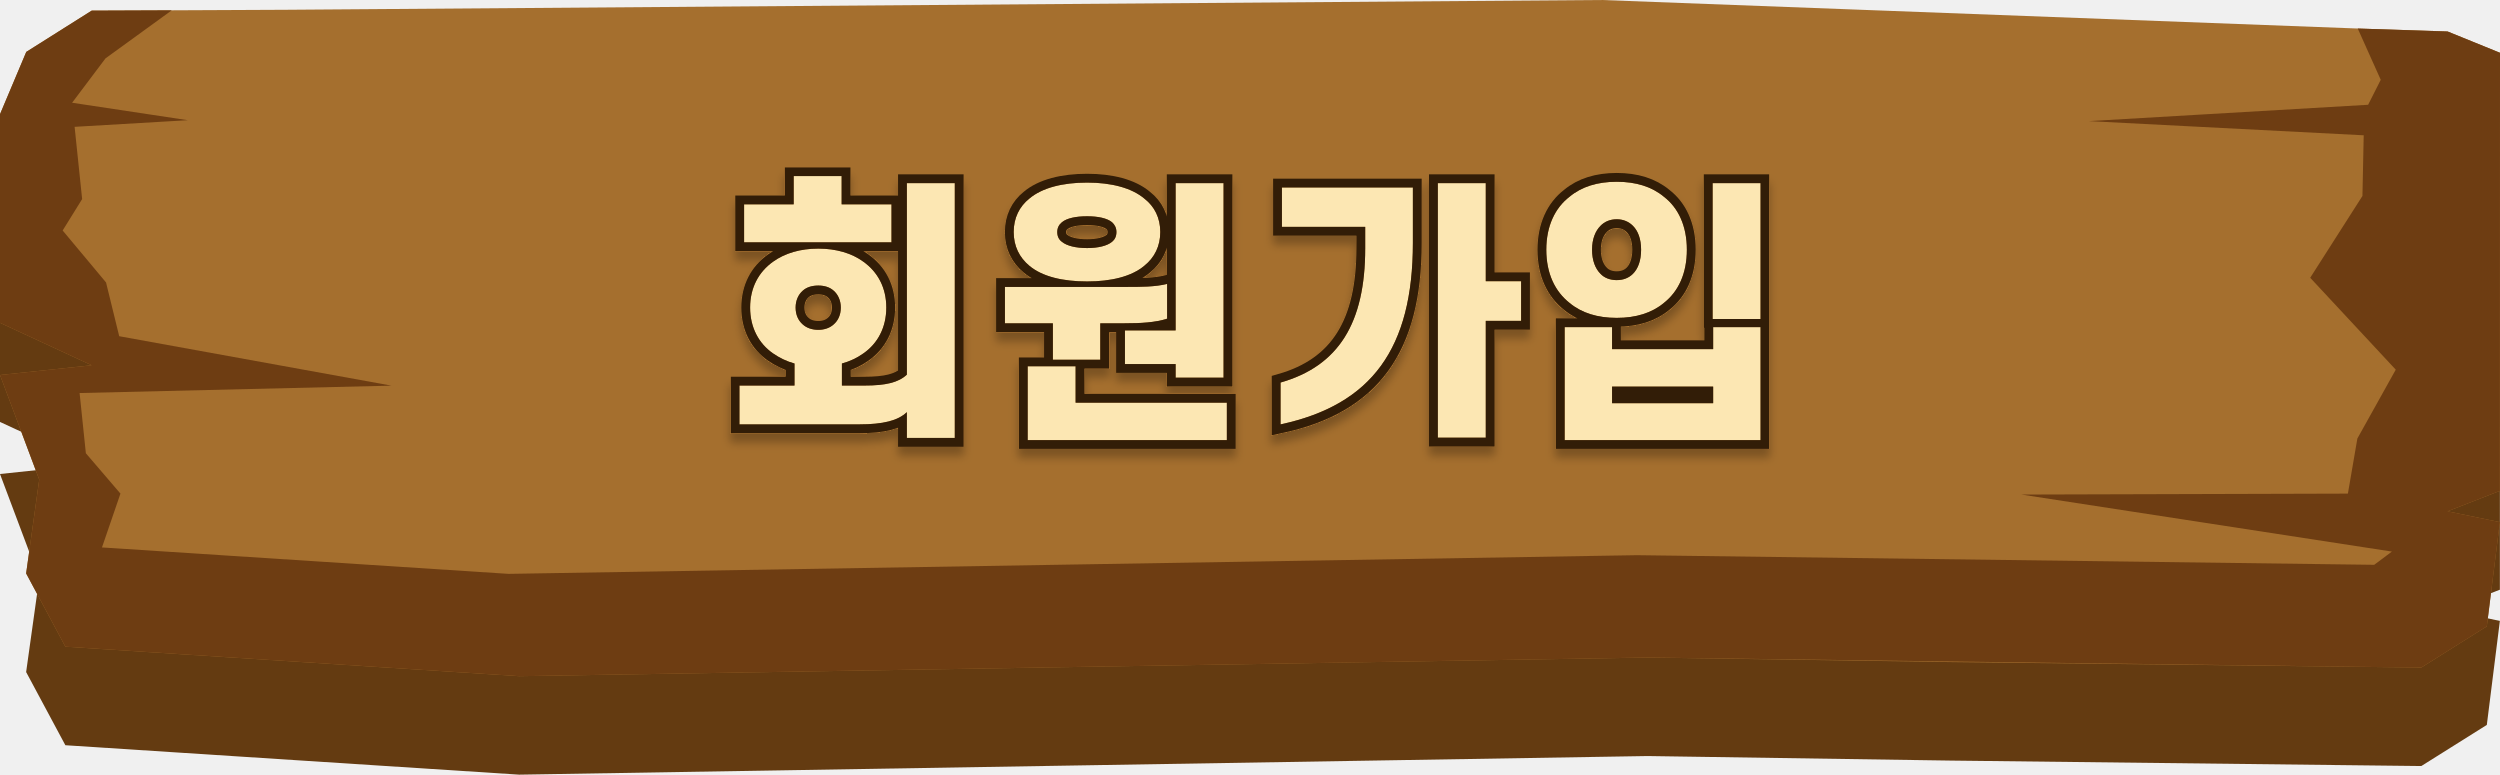
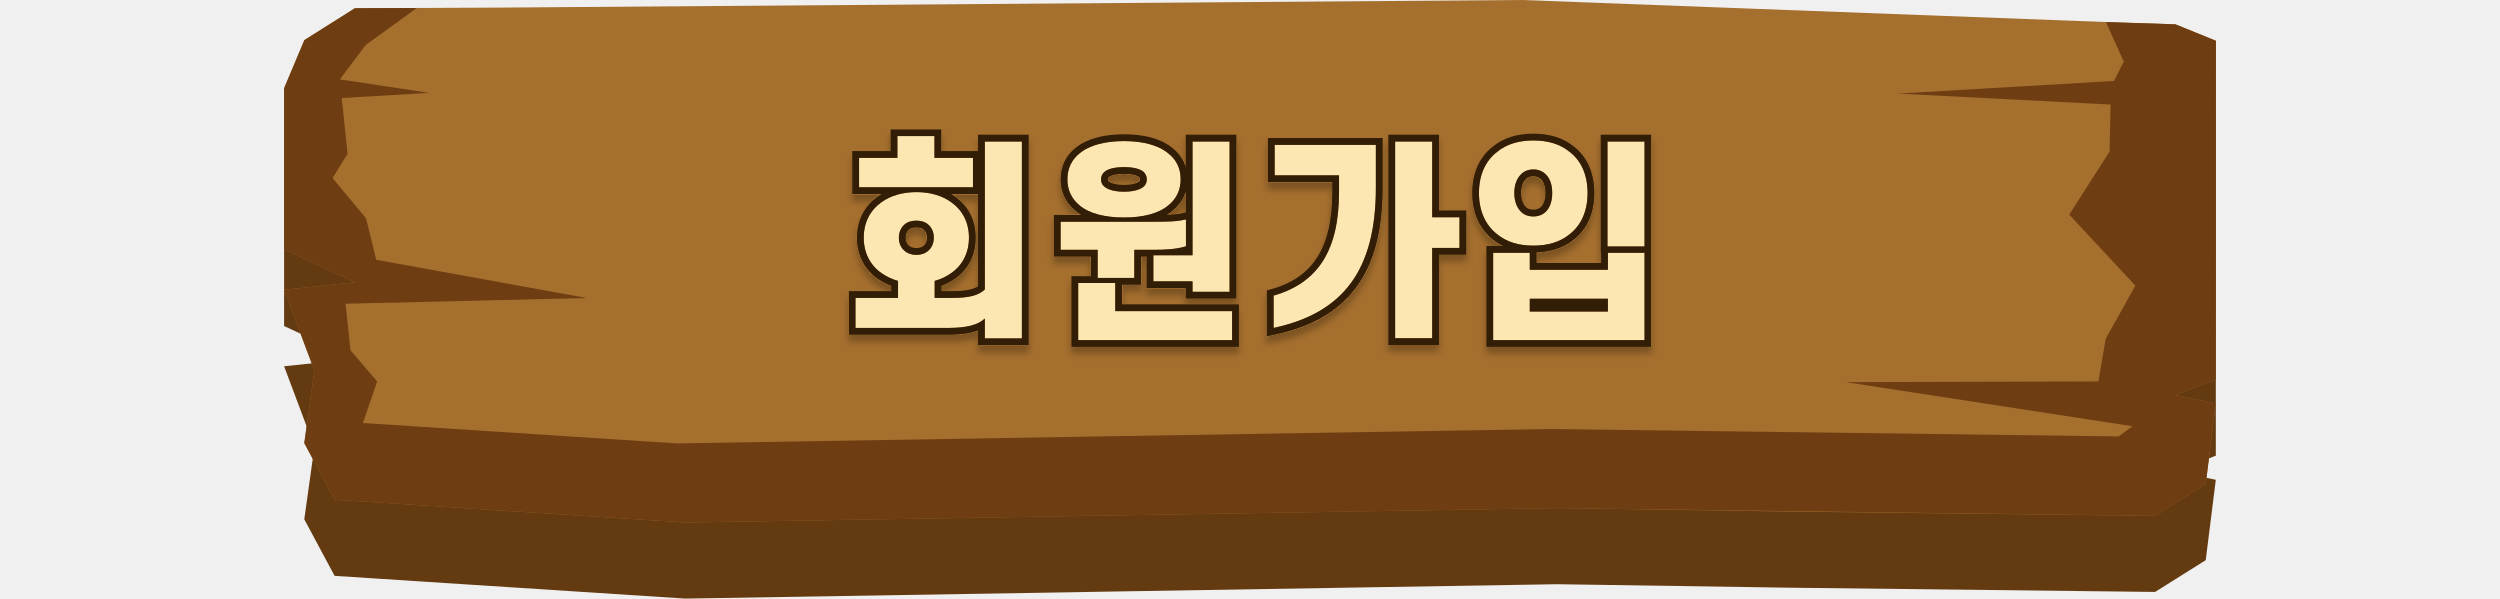
- <svg xmlns="http://www.w3.org/2000/svg" width="284" height="88" viewBox="0 0 284 88" fill="none">
+ <svg xmlns="http://www.w3.org/2000/svg" width="284" height="68" viewBox="0 0 284 88" fill="none">
  <path d="M267.84 14.561L181.974 11.327L32.474 12.436L19.512 12.495L10.415 12.533L2.984 17.211L0 24.279V47.069V47.933L10.41 52.745L0 53.847L4.456 65.709L2.969 76.346L7.426 84.658L20.318 85.495L58.978 88L187.166 85.886L221.644 86.403L267.92 86.939L275.062 87.021L282.503 82.35L283.985 70.533L278.042 69.304L283.985 66.989L284 17.312L278.046 14.896L267.84 14.561Z" fill="#643B11" />
  <path d="M284 5.996L283.985 54.739V55.764L278.042 58.084L283.985 59.314L282.503 71.153L282.463 71.176L279.384 73.111L275.062 75.833L267.92 75.751L221.644 75.214L187.166 74.696L58.978 76.814L20.318 74.304L7.426 73.465L2.969 65.139L4.456 54.482L0 42.598L10.41 41.494L0 36.673V35.808V12.976L2.984 5.895L10.415 1.208L19.512 1.171L32.474 1.111L181.974 0L267.84 3.24L278.046 3.576L284 5.996Z" fill="#A56F2E" />
  <path d="M283.985 55.764L278.042 58.084L283.985 59.314L282.503 71.153L275.062 75.833L267.92 75.751L187.166 74.696L58.978 76.814L20.318 74.304L7.426 73.465L2.969 65.139L4.456 54.482L0 42.598L10.41 41.494L0 36.673V12.976L2.984 5.895L10.415 1.208L19.512 1.171L11.982 6.634L8.192 11.671L21.337 13.655L8.475 14.408L9.331 22.615L7.117 26.184L12.046 32.087L13.543 38.194L44.475 43.81L9.042 44.649L9.753 51.487L13.683 56.074L11.584 62.189L57.77 65.191L185.958 63.069L269.71 64.162L271.72 62.659L229.632 56.182L266.721 56.074L267.796 49.817L272.158 41.994L262.439 31.553L268.373 22.261L268.517 15.37L237.292 13.759L269.019 11.902L270.452 9.065L267.84 3.24L278.046 3.576L284 5.996L283.985 55.764Z" fill="#6E3D12" />
  <g filter="url(#filter0_d_768_922)">
    <mask id="path-4-outside-1_768_922" maskUnits="userSpaceOnUse" x="83" y="19" width="118" height="32" fill="black">
      <rect fill="white" x="83" y="19" width="118" height="32" />
      <path d="M90.163 23.21V20H95.61V23.21H101.274V27.531H84.529V23.21H90.163ZM90.381 34.938C90.381 35.772 90.692 36.42 91.19 36.852C91.626 37.253 92.248 37.469 92.964 37.469C93.649 37.469 94.271 37.253 94.707 36.852C95.205 36.42 95.516 35.772 95.516 34.938C95.516 34.136 95.205 33.457 94.707 33.025C94.271 32.623 93.649 32.438 92.964 32.438C92.248 32.438 91.626 32.623 91.19 33.025C90.692 33.457 90.381 34.136 90.381 34.938ZM85.214 34.938C85.214 32.685 86.179 30.895 87.828 29.722C89.167 28.765 90.91 28.241 92.964 28.241C94.987 28.241 96.761 28.765 98.069 29.722C99.718 30.895 100.683 32.685 100.683 34.938C100.683 37.191 99.718 39.012 98.069 40.154C97.384 40.648 96.543 41.049 95.641 41.296V43.796H98.224C100.621 43.796 102.053 43.457 103.018 42.562V20.802H108.464V49.753H103.018V46.821C102.021 47.778 100.341 48.21 97.602 48.21H84V43.796H90.256V41.296C89.353 41.049 88.544 40.648 87.828 40.154C86.179 39.012 85.214 37.191 85.214 34.938Z" />
      <path d="M126.827 26.358C126.827 25.895 126.64 25.525 126.329 25.247C125.769 24.784 124.742 24.568 123.497 24.568C122.221 24.568 121.193 24.784 120.633 25.247C120.291 25.525 120.104 25.895 120.104 26.358C120.104 26.852 120.291 27.222 120.633 27.469C121.193 27.932 122.221 28.179 123.497 28.179C124.742 28.179 125.769 27.932 126.329 27.469C126.64 27.222 126.827 26.852 126.827 26.358ZM115.155 26.358C115.155 24.753 115.809 23.457 116.929 22.562C118.392 21.327 120.727 20.741 123.497 20.741C126.205 20.741 128.539 21.327 130.002 22.562C131.153 23.457 131.807 24.753 131.807 26.358C131.807 27.963 131.153 29.259 130.002 30.185C128.539 31.42 126.205 31.975 123.497 31.975C120.727 31.975 118.392 31.42 116.929 30.185C115.809 29.259 115.155 27.963 115.155 26.358ZM138.997 20.802V42.901H133.55V41.358H127.792V37.531H133.55V20.802H138.997ZM119.606 36.728H114.159V32.593H127.854C129.628 32.593 131.216 32.593 132.585 32.253V36.204C131.247 36.636 129.597 36.728 127.699 36.728H124.991V40.864H119.606V36.728ZM139.371 45.741V50H116.743V41.605H122.189V45.741H139.371Z" />
      <path d="M155.088 28.21V25.772H145.625V21.296H160.503V27.593C160.503 39.568 155.835 45.988 145.47 48.21V43.457C152.068 41.574 155.088 36.697 155.088 28.21ZM163.336 20.802H168.783V31.944H172.798V36.451H168.783V49.722H163.336V20.802Z" />
      <path d="M186.429 28.364C186.429 27.16 186.087 26.235 185.496 25.648C185.029 25.185 184.406 24.907 183.659 24.907C182.912 24.907 182.259 25.185 181.823 25.648C181.231 26.235 180.858 27.16 180.858 28.364C180.858 29.599 181.231 30.525 181.823 31.111C182.259 31.574 182.912 31.821 183.659 31.821C184.406 31.821 185.029 31.574 185.496 31.111C186.087 30.525 186.429 29.599 186.429 28.364ZM175.66 28.364C175.66 25.679 176.656 23.611 178.306 22.346C179.675 21.204 181.48 20.648 183.659 20.648C185.838 20.648 187.643 21.204 189.013 22.346C190.662 23.611 191.627 25.679 191.627 28.364C191.627 31.08 190.662 33.117 189.013 34.414C187.643 35.556 185.838 36.111 183.659 36.111C181.48 36.111 179.675 35.556 178.306 34.414C176.656 33.117 175.66 31.08 175.66 28.364ZM200 20.802V36.235H194.553V20.802H200ZM183.13 39.66H194.615V37.16H200V50H177.745V37.16H183.13V39.66ZM194.615 45.803V43.92H183.13V45.803H194.615Z" />
    </mask>
    <path d="M90.163 23.21V20H95.61V23.21H101.274V27.531H84.529V23.21H90.163ZM90.381 34.938C90.381 35.772 90.692 36.42 91.19 36.852C91.626 37.253 92.248 37.469 92.964 37.469C93.649 37.469 94.271 37.253 94.707 36.852C95.205 36.42 95.516 35.772 95.516 34.938C95.516 34.136 95.205 33.457 94.707 33.025C94.271 32.623 93.649 32.438 92.964 32.438C92.248 32.438 91.626 32.623 91.19 33.025C90.692 33.457 90.381 34.136 90.381 34.938ZM85.214 34.938C85.214 32.685 86.179 30.895 87.828 29.722C89.167 28.765 90.91 28.241 92.964 28.241C94.987 28.241 96.761 28.765 98.069 29.722C99.718 30.895 100.683 32.685 100.683 34.938C100.683 37.191 99.718 39.012 98.069 40.154C97.384 40.648 96.543 41.049 95.641 41.296V43.796H98.224C100.621 43.796 102.053 43.457 103.018 42.562V20.802H108.464V49.753H103.018V46.821C102.021 47.778 100.341 48.21 97.602 48.21H84V43.796H90.256V41.296C89.353 41.049 88.544 40.648 87.828 40.154C86.179 39.012 85.214 37.191 85.214 34.938Z" fill="#FCE7B3" />
    <path d="M126.827 26.358C126.827 25.895 126.64 25.525 126.329 25.247C125.769 24.784 124.742 24.568 123.497 24.568C122.221 24.568 121.193 24.784 120.633 25.247C120.291 25.525 120.104 25.895 120.104 26.358C120.104 26.852 120.291 27.222 120.633 27.469C121.193 27.932 122.221 28.179 123.497 28.179C124.742 28.179 125.769 27.932 126.329 27.469C126.64 27.222 126.827 26.852 126.827 26.358ZM115.155 26.358C115.155 24.753 115.809 23.457 116.929 22.562C118.392 21.327 120.727 20.741 123.497 20.741C126.205 20.741 128.539 21.327 130.002 22.562C131.153 23.457 131.807 24.753 131.807 26.358C131.807 27.963 131.153 29.259 130.002 30.185C128.539 31.42 126.205 31.975 123.497 31.975C120.727 31.975 118.392 31.42 116.929 30.185C115.809 29.259 115.155 27.963 115.155 26.358ZM138.997 20.802V42.901H133.55V41.358H127.792V37.531H133.55V20.802H138.997ZM119.606 36.728H114.159V32.593H127.854C129.628 32.593 131.216 32.593 132.585 32.253V36.204C131.247 36.636 129.597 36.728 127.699 36.728H124.991V40.864H119.606V36.728ZM139.371 45.741V50H116.743V41.605H122.189V45.741H139.371Z" fill="#FCE7B3" />
    <path d="M155.088 28.21V25.772H145.625V21.296H160.503V27.593C160.503 39.568 155.835 45.988 145.47 48.21V43.457C152.068 41.574 155.088 36.697 155.088 28.21ZM163.336 20.802H168.783V31.944H172.798V36.451H168.783V49.722H163.336V20.802Z" fill="#FCE7B3" />
    <path d="M186.429 28.364C186.429 27.16 186.087 26.235 185.496 25.648C185.029 25.185 184.406 24.907 183.659 24.907C182.912 24.907 182.259 25.185 181.823 25.648C181.231 26.235 180.858 27.16 180.858 28.364C180.858 29.599 181.231 30.525 181.823 31.111C182.259 31.574 182.912 31.821 183.659 31.821C184.406 31.821 185.029 31.574 185.496 31.111C186.087 30.525 186.429 29.599 186.429 28.364ZM175.66 28.364C175.66 25.679 176.656 23.611 178.306 22.346C179.675 21.204 181.48 20.648 183.659 20.648C185.838 20.648 187.643 21.204 189.013 22.346C190.662 23.611 191.627 25.679 191.627 28.364C191.627 31.08 190.662 33.117 189.013 34.414C187.643 35.556 185.838 36.111 183.659 36.111C181.48 36.111 179.675 35.556 178.306 34.414C176.656 33.117 175.66 31.08 175.66 28.364ZM200 20.802V36.235H194.553V20.802H200ZM183.13 39.66H194.615V37.16H200V50H177.745V37.16H183.13V39.66ZM194.615 45.803V43.92H183.13V45.803H194.615Z" fill="#FCE7B3" />
    <path d="M90.163 23.21V20H95.61V23.21H101.274V27.531H84.529V23.21H90.163ZM90.381 34.938C90.381 35.772 90.692 36.42 91.19 36.852C91.626 37.253 92.248 37.469 92.964 37.469C93.649 37.469 94.271 37.253 94.707 36.852C95.205 36.42 95.516 35.772 95.516 34.938C95.516 34.136 95.205 33.457 94.707 33.025C94.271 32.623 93.649 32.438 92.964 32.438C92.248 32.438 91.626 32.623 91.19 33.025C90.692 33.457 90.381 34.136 90.381 34.938ZM85.214 34.938C85.214 32.685 86.179 30.895 87.828 29.722C89.167 28.765 90.91 28.241 92.964 28.241C94.987 28.241 96.761 28.765 98.069 29.722C99.718 30.895 100.683 32.685 100.683 34.938C100.683 37.191 99.718 39.012 98.069 40.154C97.384 40.648 96.543 41.049 95.641 41.296V43.796H98.224C100.621 43.796 102.053 43.457 103.018 42.562V20.802H108.464V49.753H103.018V46.821C102.021 47.778 100.341 48.21 97.602 48.21H84V43.796H90.256V41.296C89.353 41.049 88.544 40.648 87.828 40.154C86.179 39.012 85.214 37.191 85.214 34.938Z" stroke="#321D07" stroke-width="2" mask="url(#path-4-outside-1_768_922)" />
    <path d="M126.827 26.358C126.827 25.895 126.64 25.525 126.329 25.247C125.769 24.784 124.742 24.568 123.497 24.568C122.221 24.568 121.193 24.784 120.633 25.247C120.291 25.525 120.104 25.895 120.104 26.358C120.104 26.852 120.291 27.222 120.633 27.469C121.193 27.932 122.221 28.179 123.497 28.179C124.742 28.179 125.769 27.932 126.329 27.469C126.64 27.222 126.827 26.852 126.827 26.358ZM115.155 26.358C115.155 24.753 115.809 23.457 116.929 22.562C118.392 21.327 120.727 20.741 123.497 20.741C126.205 20.741 128.539 21.327 130.002 22.562C131.153 23.457 131.807 24.753 131.807 26.358C131.807 27.963 131.153 29.259 130.002 30.185C128.539 31.42 126.205 31.975 123.497 31.975C120.727 31.975 118.392 31.42 116.929 30.185C115.809 29.259 115.155 27.963 115.155 26.358ZM138.997 20.802V42.901H133.55V41.358H127.792V37.531H133.55V20.802H138.997ZM119.606 36.728H114.159V32.593H127.854C129.628 32.593 131.216 32.593 132.585 32.253V36.204C131.247 36.636 129.597 36.728 127.699 36.728H124.991V40.864H119.606V36.728ZM139.371 45.741V50H116.743V41.605H122.189V45.741H139.371Z" stroke="#321D07" stroke-width="2" mask="url(#path-4-outside-1_768_922)" />
    <path d="M155.088 28.21V25.772H145.625V21.296H160.503V27.593C160.503 39.568 155.835 45.988 145.47 48.21V43.457C152.068 41.574 155.088 36.697 155.088 28.21ZM163.336 20.802H168.783V31.944H172.798V36.451H168.783V49.722H163.336V20.802Z" stroke="#321D07" stroke-width="2" mask="url(#path-4-outside-1_768_922)" />
    <path d="M186.429 28.364C186.429 27.16 186.087 26.235 185.496 25.648C185.029 25.185 184.406 24.907 183.659 24.907C182.912 24.907 182.259 25.185 181.823 25.648C181.231 26.235 180.858 27.16 180.858 28.364C180.858 29.599 181.231 30.525 181.823 31.111C182.259 31.574 182.912 31.821 183.659 31.821C184.406 31.821 185.029 31.574 185.496 31.111C186.087 30.525 186.429 29.599 186.429 28.364ZM175.66 28.364C175.66 25.679 176.656 23.611 178.306 22.346C179.675 21.204 181.48 20.648 183.659 20.648C185.838 20.648 187.643 21.204 189.013 22.346C190.662 23.611 191.627 25.679 191.627 28.364C191.627 31.08 190.662 33.117 189.013 34.414C187.643 35.556 185.838 36.111 183.659 36.111C181.48 36.111 179.675 35.556 178.306 34.414C176.656 33.117 175.66 31.08 175.66 28.364ZM200 20.802V36.235H194.553V20.802H200ZM183.13 39.66H194.615V37.16H200V50H177.745V37.16H183.13V39.66ZM194.615 45.803V43.92H183.13V45.803H194.615Z" stroke="#321D07" stroke-width="2" mask="url(#path-4-outside-1_768_922)" />
  </g>
  <defs>
    <filter id="filter0_d_768_922" x="82" y="19" width="120" height="34" filterUnits="userSpaceOnUse" color-interpolation-filters="sRGB">
      <feFlood flood-opacity="0" result="BackgroundImageFix" />
      <feColorMatrix in="SourceAlpha" type="matrix" values="0 0 0 0 0 0 0 0 0 0 0 0 0 0 0 0 0 0 127 0" result="hardAlpha" />
      <feOffset dy="1" />
      <feGaussianBlur stdDeviation="0.5" />
      <feComposite in2="hardAlpha" operator="out" />
      <feColorMatrix type="matrix" values="0 0 0 0 0 0 0 0 0 0 0 0 0 0 0 0 0 0 0.25 0" />
      <feBlend mode="normal" in2="BackgroundImageFix" result="effect1_dropShadow_768_922" />
      <feBlend mode="normal" in="SourceGraphic" in2="effect1_dropShadow_768_922" result="shape" />
    </filter>
  </defs>
</svg>
